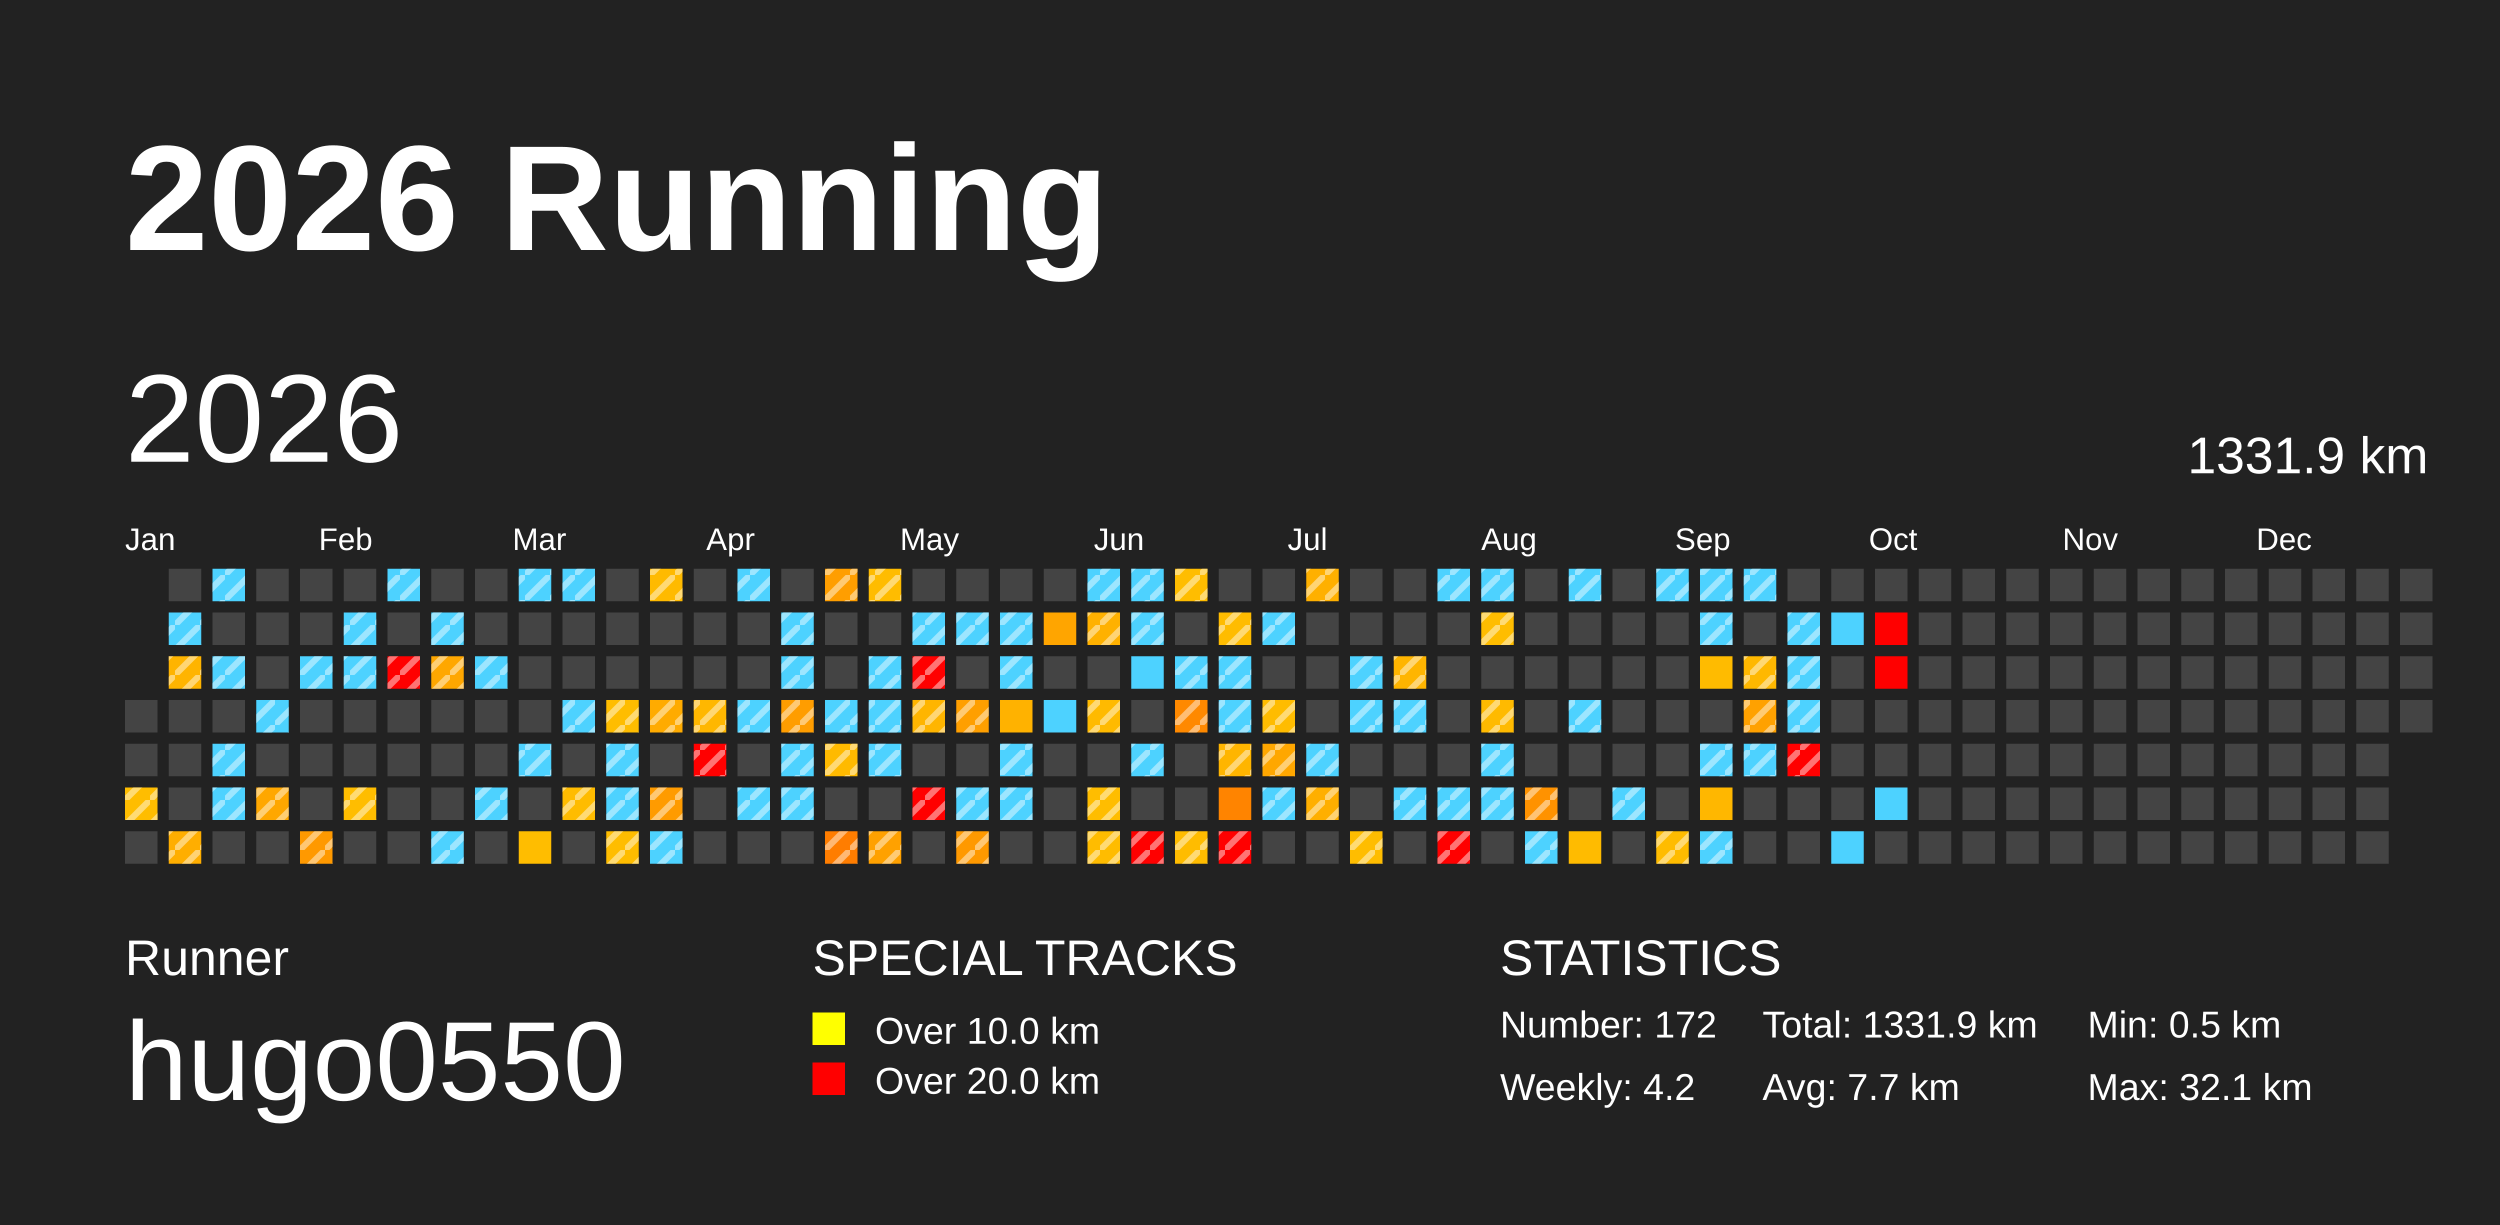
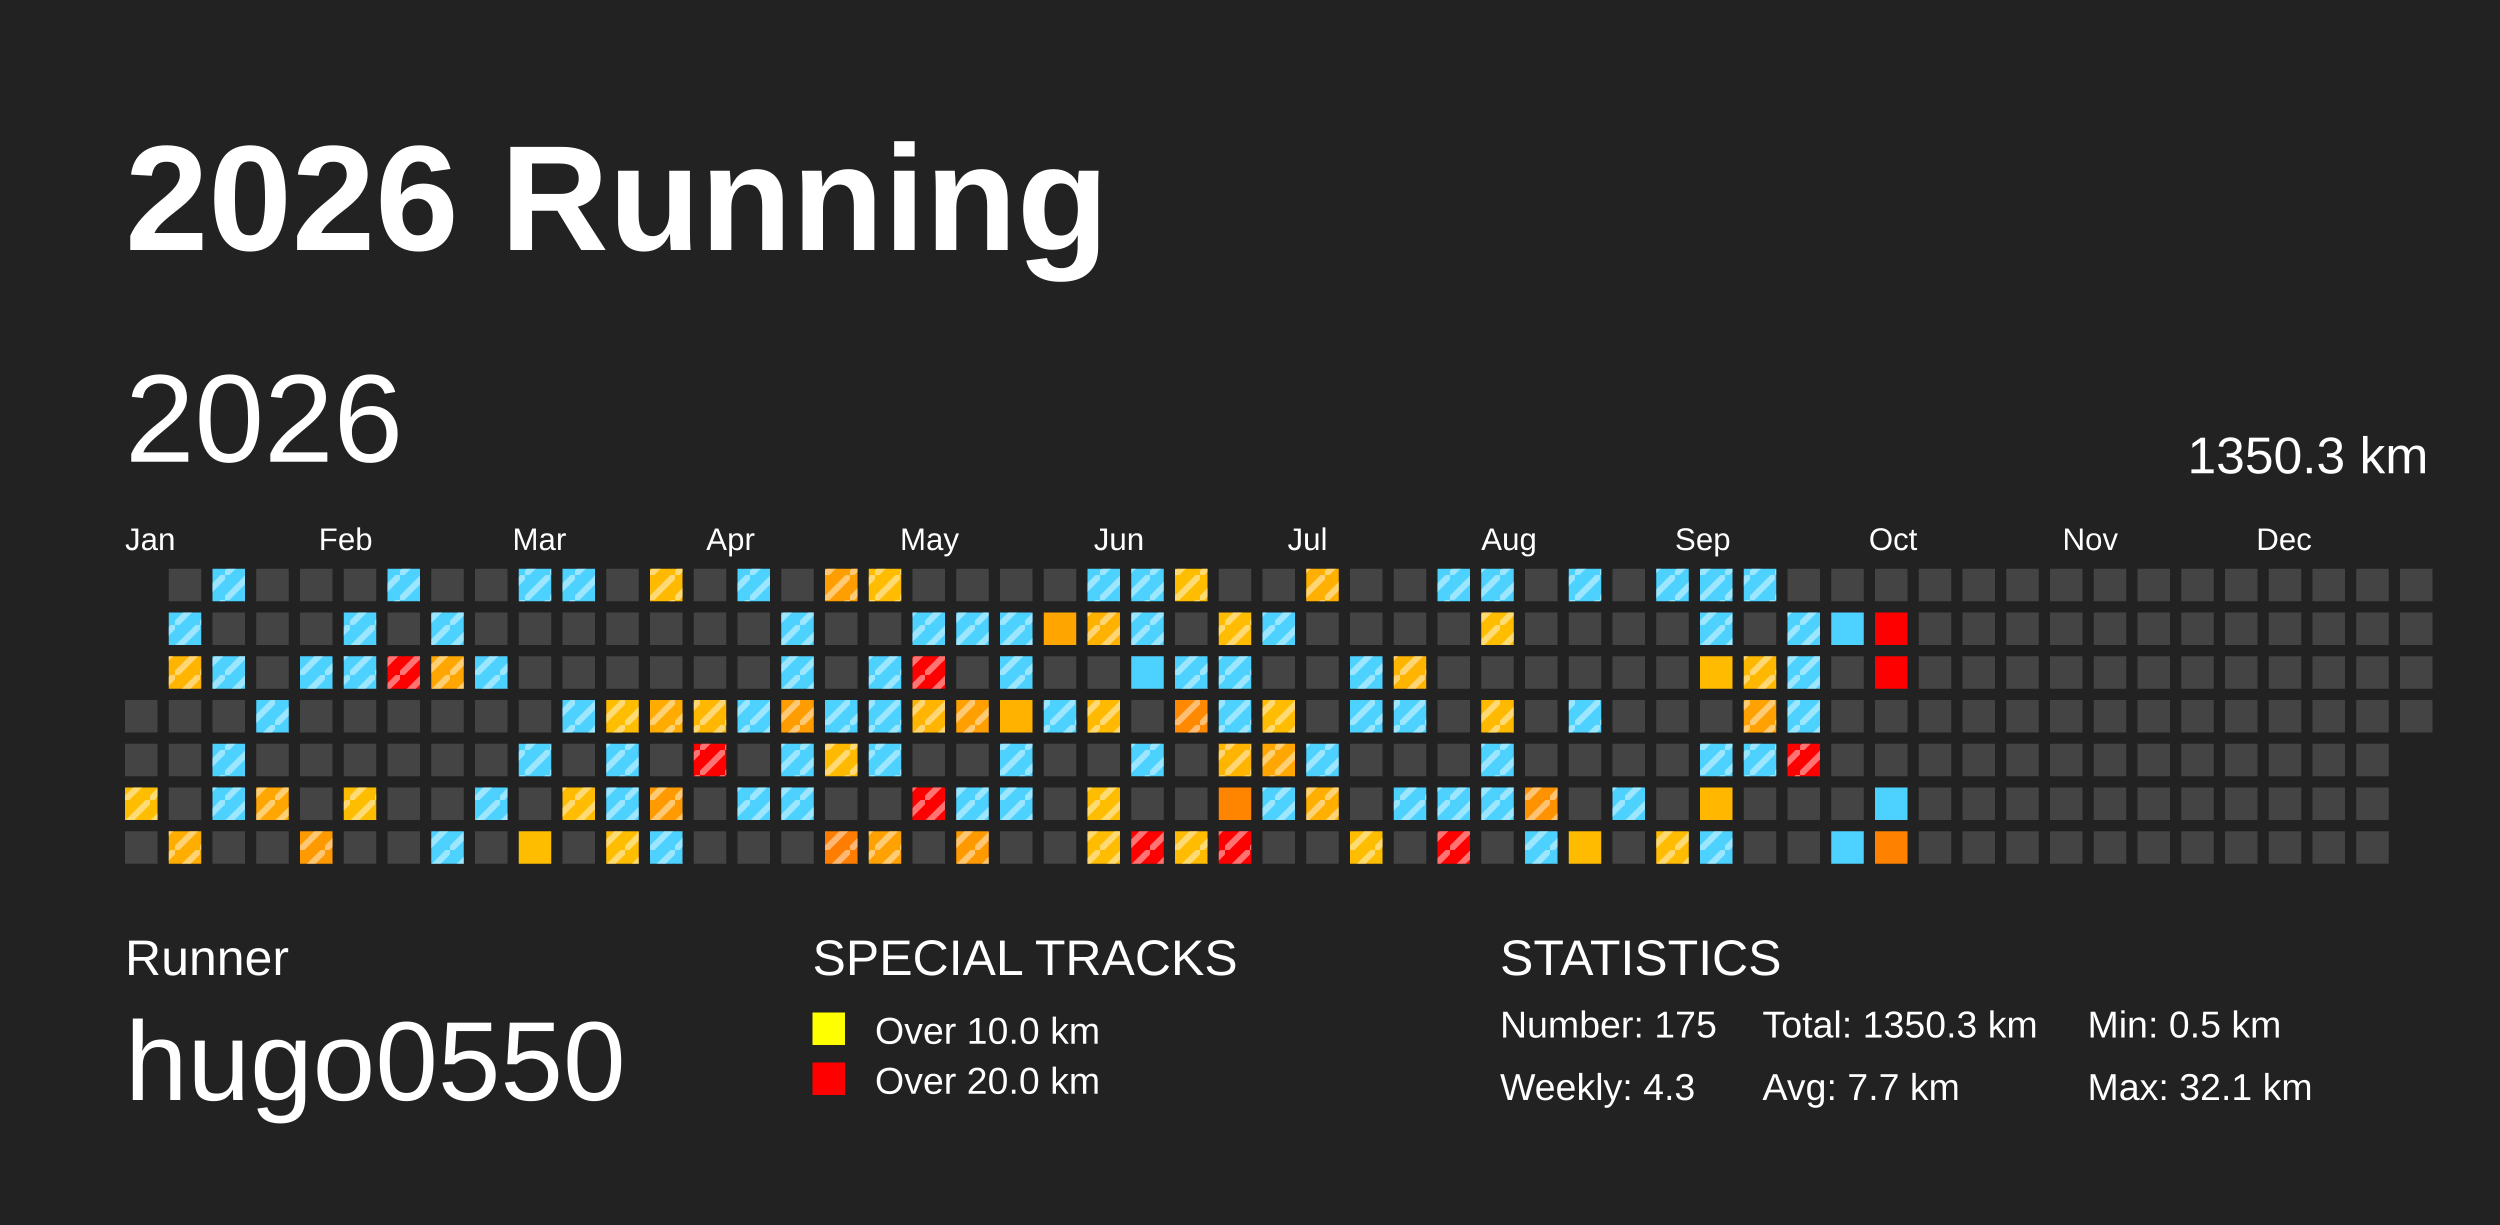
<svg xmlns="http://www.w3.org/2000/svg" baseProfile="full" height="98mm" version="1.1" viewBox="0,0,200,98" width="200mm">
  <defs>
    <pattern height="2" id="indoor-stripe" patternUnits="userSpaceOnUse" width="2">
      <line stroke="white" stroke-opacity="0.45" stroke-width="0.5" x1="0" x2="2" y1="2" y2="0" />
    </pattern>
  </defs>
  <rect fill="#222222" height="98" width="200" x="0" y="0" />
  <text fill="#FFFFFF" style="font-size:12px; font-family:Arial; font-weight:bold;" x="10" y="20">2026 Running</text>
  <text fill="#FFFFFF" style="font-size:4px; font-family:Arial" x="10" y="78">Runner</text>
  <text fill="#FFFFFF" style="font-size:9px; font-family:Arial" x="10" y="88">hugo0550</text>
  <text fill="#FFFFFF" style="font-size:4px; font-family:Arial" x="65" y="78">SPECIAL TRACKS</text>
  <rect fill="yellow" height="2.6" width="2.6" x="65" y="81" />
  <text fill="#FFFFFF" style="font-size:3px; font-family:Arial" x="70" y="83.5">Over 10.0 km</text>
  <rect fill="red" height="2.6" width="2.6" x="65" y="85" />
  <text fill="#FFFFFF" style="font-size:3px; font-family:Arial" x="70" y="87.5">Over 20.0 km</text>
  <text fill="#FFFFFF" style="font-size:4px; font-family:Arial" x="120" y="78">STATISTICS</text>
-   <text fill="#FFFFFF" style="font-size:3px; font-family:Arial" x="120" y="83">Number: 172</text>
-   <text fill="#FFFFFF" style="font-size:3px; font-family:Arial" x="120" y="88">Weekly: 4.2</text>
-   <text fill="#FFFFFF" style="font-size:3px; font-family:Arial" x="141" y="83">Total: 1331.9 km</text>
+   <text fill="#FFFFFF" style="font-size:3px; font-family:Arial" x="120" y="83">Number: 175</text>
+   <text fill="#FFFFFF" style="font-size:3px; font-family:Arial" x="120" y="88">Weekly: 4.3</text>
+   <text fill="#FFFFFF" style="font-size:3px; font-family:Arial" x="141" y="83">Total: 1350.3 km</text>
  <text fill="#FFFFFF" style="font-size:3px; font-family:Arial" x="141" y="88">Avg: 7.7 km</text>
  <text fill="#FFFFFF" style="font-size:3px; font-family:Arial" x="167" y="83">Min: 0.5 km</text>
  <text fill="#FFFFFF" style="font-size:3px; font-family:Arial" x="167" y="88">Max: 32.1 km</text>
  <text dominant-baseline="hanging" fill="#FFFFFF" style="font-size:10.0px; font-family:Arial;" x="10" y="30">2026</text>
-   <text dominant-baseline="hanging" fill="#FFFFFF" style="font-size:4.125px; font-family:Arial;" x="175" y="35">1331.9 km</text>
+   <text dominant-baseline="hanging" fill="#FFFFFF" style="font-size:4.125px; font-family:Arial;" x="175" y="35">1350.3 km</text>
  <text fill="#FFFFFF" style="font-size:2.5px; font-family:Arial" x="10.0" y="44">Jan</text>
  <text fill="#FFFFFF" style="font-size:2.5px; font-family:Arial" x="25.5" y="44">Feb</text>
  <text fill="#FFFFFF" style="font-size:2.5px; font-family:Arial" x="41.0" y="44">Mar</text>
  <text fill="#FFFFFF" style="font-size:2.5px; font-family:Arial" x="56.5" y="44">Apr</text>
  <text fill="#FFFFFF" style="font-size:2.5px; font-family:Arial" x="72.0" y="44">May</text>
  <text fill="#FFFFFF" style="font-size:2.5px; font-family:Arial" x="87.5" y="44">Jun</text>
  <text fill="#FFFFFF" style="font-size:2.5px; font-family:Arial" x="103.0" y="44">Jul</text>
  <text fill="#FFFFFF" style="font-size:2.5px; font-family:Arial" x="118.5" y="44">Aug</text>
  <text fill="#FFFFFF" style="font-size:2.5px; font-family:Arial" x="134.0" y="44">Sep</text>
  <text fill="#FFFFFF" style="font-size:2.5px; font-family:Arial" x="149.5" y="44">Oct</text>
  <text fill="#FFFFFF" style="font-size:2.5px; font-family:Arial" x="165.0" y="44">Nov</text>
  <text fill="#FFFFFF" style="font-size:2.5px; font-family:Arial" x="180.5" y="44">Dec</text>
  <rect fill="#444444" height="2.6" width="2.6" x="10.0" y="56.0" />
  <rect fill="#444444" height="2.6" width="2.6" x="10.0" y="59.5" />
  <rect fill="#ffbd00" height="2.6" width="2.6" x="10.0" y="63.0" />
  <rect fill="url(#indoor-stripe)" height="2.6" style="pointer-events: none;" width="2.6" x="10.0" y="63.0" />
  <rect fill="#444444" height="2.6" width="2.6" x="10.0" y="66.5" />
  <rect fill="#444444" height="2.6" width="2.6" x="13.5" y="45.5" />
  <rect fill="#4dd2ff" height="2.6" width="2.6" x="13.5" y="49.0" />
  <rect fill="url(#indoor-stripe)" height="2.6" style="pointer-events: none;" width="2.6" x="13.5" y="49.0" />
  <rect fill="#ffb400" height="2.6" width="2.6" x="13.5" y="52.5" />
  <rect fill="url(#indoor-stripe)" height="2.6" style="pointer-events: none;" width="2.6" x="13.5" y="52.5" />
  <rect fill="#444444" height="2.6" width="2.6" x="13.5" y="56.0" />
  <rect fill="#444444" height="2.6" width="2.6" x="13.5" y="59.5" />
  <rect fill="#444444" height="2.6" width="2.6" x="13.5" y="63.0" />
  <rect fill="#ffae00" height="2.6" width="2.6" x="13.5" y="66.5" />
  <rect fill="url(#indoor-stripe)" height="2.6" style="pointer-events: none;" width="2.6" x="13.5" y="66.5" />
  <rect fill="#4dd2ff" height="2.6" width="2.6" x="17.0" y="45.5" />
  <rect fill="url(#indoor-stripe)" height="2.6" style="pointer-events: none;" width="2.6" x="17.0" y="45.5" />
  <rect fill="#444444" height="2.6" width="2.6" x="17.0" y="49.0" />
  <rect fill="#4dd2ff" height="2.6" width="2.6" x="17.0" y="52.5" />
  <rect fill="url(#indoor-stripe)" height="2.6" style="pointer-events: none;" width="2.6" x="17.0" y="52.5" />
  <rect fill="#444444" height="2.6" width="2.6" x="17.0" y="56.0" />
  <rect fill="#4dd2ff" height="2.6" width="2.6" x="17.0" y="59.5" />
  <rect fill="url(#indoor-stripe)" height="2.6" style="pointer-events: none;" width="2.6" x="17.0" y="59.5" />
  <rect fill="#4dd2ff" height="2.6" width="2.6" x="17.0" y="63.0" />
  <rect fill="url(#indoor-stripe)" height="2.6" style="pointer-events: none;" width="2.6" x="17.0" y="63.0" />
  <rect fill="#444444" height="2.6" width="2.6" x="17.0" y="66.5" />
  <rect fill="#444444" height="2.6" width="2.6" x="20.5" y="45.5" />
  <rect fill="#444444" height="2.6" width="2.6" x="20.5" y="49.0" />
  <rect fill="#444444" height="2.6" width="2.6" x="20.5" y="52.5" />
  <rect fill="#4dd2ff" height="2.6" width="2.6" x="20.5" y="56.0" />
  <rect fill="url(#indoor-stripe)" height="2.6" style="pointer-events: none;" width="2.6" x="20.5" y="56.0" />
  <rect fill="#444444" height="2.6" width="2.6" x="20.5" y="59.5" />
  <rect fill="#ffa700" height="2.6" width="2.6" x="20.5" y="63.0" />
  <rect fill="url(#indoor-stripe)" height="2.6" style="pointer-events: none;" width="2.6" x="20.5" y="63.0" />
  <rect fill="#444444" height="2.6" width="2.6" x="20.5" y="66.5" />
  <rect fill="#444444" height="2.6" width="2.6" x="24.0" y="45.5" />
  <rect fill="#444444" height="2.6" width="2.6" x="24.0" y="49.0" />
  <rect fill="#4dd2ff" height="2.6" width="2.6" x="24.0" y="52.5" />
  <rect fill="url(#indoor-stripe)" height="2.6" style="pointer-events: none;" width="2.6" x="24.0" y="52.5" />
  <rect fill="#444444" height="2.6" width="2.6" x="24.0" y="56.0" />
  <rect fill="#444444" height="2.6" width="2.6" x="24.0" y="59.5" />
  <rect fill="#444444" height="2.6" width="2.6" x="24.0" y="63.0" />
  <rect fill="#ff9900" height="2.6" width="2.6" x="24.0" y="66.5" />
  <rect fill="url(#indoor-stripe)" height="2.6" style="pointer-events: none;" width="2.6" x="24.0" y="66.5" />
  <rect fill="#444444" height="2.6" width="2.6" x="27.5" y="45.5" />
  <rect fill="#4dd2ff" height="2.6" width="2.6" x="27.5" y="49.0" />
  <rect fill="url(#indoor-stripe)" height="2.6" style="pointer-events: none;" width="2.6" x="27.5" y="49.0" />
  <rect fill="#4dd2ff" height="2.6" width="2.6" x="27.5" y="52.5" />
  <rect fill="url(#indoor-stripe)" height="2.6" style="pointer-events: none;" width="2.6" x="27.5" y="52.5" />
  <rect fill="#444444" height="2.6" width="2.6" x="27.5" y="56.0" />
  <rect fill="#444444" height="2.6" width="2.6" x="27.5" y="59.5" />
  <rect fill="#ffbd00" height="2.6" width="2.6" x="27.5" y="63.0" />
  <rect fill="url(#indoor-stripe)" height="2.6" style="pointer-events: none;" width="2.6" x="27.5" y="63.0" />
  <rect fill="#444444" height="2.6" width="2.6" x="27.5" y="66.5" />
  <rect fill="#4dd2ff" height="2.6" width="2.6" x="31.0" y="45.5" />
  <rect fill="url(#indoor-stripe)" height="2.6" style="pointer-events: none;" width="2.6" x="31.0" y="45.5" />
  <rect fill="#444444" height="2.6" width="2.6" x="31.0" y="49.0" />
  <rect fill="red" height="2.6" width="2.6" x="31.0" y="52.5" />
  <rect fill="url(#indoor-stripe)" height="2.6" style="pointer-events: none;" width="2.6" x="31.0" y="52.5" />
  <rect fill="#444444" height="2.6" width="2.6" x="31.0" y="56.0" />
  <rect fill="#444444" height="2.6" width="2.6" x="31.0" y="59.5" />
  <rect fill="#444444" height="2.6" width="2.6" x="31.0" y="63.0" />
  <rect fill="#444444" height="2.6" width="2.6" x="31.0" y="66.5" />
  <rect fill="#444444" height="2.6" width="2.6" x="34.5" y="45.5" />
  <rect fill="#4dd2ff" height="2.6" width="2.6" x="34.5" y="49.0" />
  <rect fill="url(#indoor-stripe)" height="2.6" style="pointer-events: none;" width="2.6" x="34.5" y="49.0" />
  <rect fill="#ffa700" height="2.6" width="2.6" x="34.5" y="52.5" />
  <rect fill="url(#indoor-stripe)" height="2.6" style="pointer-events: none;" width="2.6" x="34.5" y="52.5" />
  <rect fill="#444444" height="2.6" width="2.6" x="34.5" y="56.0" />
  <rect fill="#444444" height="2.6" width="2.6" x="34.5" y="59.5" />
  <rect fill="#444444" height="2.6" width="2.6" x="34.5" y="63.0" />
  <rect fill="#4dd2ff" height="2.6" width="2.6" x="34.5" y="66.5" />
  <rect fill="url(#indoor-stripe)" height="2.6" style="pointer-events: none;" width="2.6" x="34.5" y="66.5" />
  <rect fill="#444444" height="2.6" width="2.6" x="38.0" y="45.5" />
  <rect fill="#444444" height="2.6" width="2.6" x="38.0" y="49.0" />
  <rect fill="#4dd2ff" height="2.6" width="2.6" x="38.0" y="52.5" />
  <rect fill="url(#indoor-stripe)" height="2.6" style="pointer-events: none;" width="2.6" x="38.0" y="52.5" />
  <rect fill="#444444" height="2.6" width="2.6" x="38.0" y="56.0" />
  <rect fill="#444444" height="2.6" width="2.6" x="38.0" y="59.5" />
  <rect fill="#4dd2ff" height="2.6" width="2.6" x="38.0" y="63.0" />
  <rect fill="url(#indoor-stripe)" height="2.6" style="pointer-events: none;" width="2.6" x="38.0" y="63.0" />
  <rect fill="#444444" height="2.6" width="2.6" x="38.0" y="66.5" />
  <rect fill="#4dd2ff" height="2.6" width="2.6" x="41.5" y="45.5" />
  <rect fill="url(#indoor-stripe)" height="2.6" style="pointer-events: none;" width="2.6" x="41.5" y="45.5" />
  <rect fill="#444444" height="2.6" width="2.6" x="41.5" y="49.0" />
  <rect fill="#444444" height="2.6" width="2.6" x="41.5" y="52.5" />
  <rect fill="#444444" height="2.6" width="2.6" x="41.5" y="56.0" />
  <rect fill="#4dd2ff" height="2.6" width="2.6" x="41.5" y="59.5" />
  <rect fill="url(#indoor-stripe)" height="2.6" style="pointer-events: none;" width="2.6" x="41.5" y="59.5" />
  <rect fill="#444444" height="2.6" width="2.6" x="41.5" y="63.0" />
  <rect fill="#ffbd00" height="2.6" width="2.6" x="41.5" y="66.5" />
  <rect fill="#4dd2ff" height="2.6" width="2.6" x="45.0" y="45.5" />
  <rect fill="url(#indoor-stripe)" height="2.6" style="pointer-events: none;" width="2.6" x="45.0" y="45.5" />
  <rect fill="#444444" height="2.6" width="2.6" x="45.0" y="49.0" />
  <rect fill="#444444" height="2.6" width="2.6" x="45.0" y="52.5" />
  <rect fill="#4dd2ff" height="2.6" width="2.6" x="45.0" y="56.0" />
  <rect fill="url(#indoor-stripe)" height="2.6" style="pointer-events: none;" width="2.6" x="45.0" y="56.0" />
  <rect fill="#444444" height="2.6" width="2.6" x="45.0" y="59.5" />
  <rect fill="#ffbc00" height="2.6" width="2.6" x="45.0" y="63.0" />
  <rect fill="url(#indoor-stripe)" height="2.6" style="pointer-events: none;" width="2.6" x="45.0" y="63.0" />
  <rect fill="#444444" height="2.6" width="2.6" x="45.0" y="66.5" />
  <rect fill="#444444" height="2.6" width="2.6" x="48.5" y="45.5" />
  <rect fill="#444444" height="2.6" width="2.6" x="48.5" y="49.0" />
  <rect fill="#444444" height="2.6" width="2.6" x="48.5" y="52.5" />
  <rect fill="#ffbd00" height="2.6" width="2.6" x="48.5" y="56.0" />
  <rect fill="url(#indoor-stripe)" height="2.6" style="pointer-events: none;" width="2.6" x="48.5" y="56.0" />
  <rect fill="#4dd2ff" height="2.6" width="2.6" x="48.5" y="59.5" />
  <rect fill="url(#indoor-stripe)" height="2.6" style="pointer-events: none;" width="2.6" x="48.5" y="59.5" />
  <rect fill="#4dd2ff" height="2.6" width="2.6" x="48.5" y="63.0" />
  <rect fill="url(#indoor-stripe)" height="2.6" style="pointer-events: none;" width="2.6" x="48.5" y="63.0" />
  <rect fill="#ffbd00" height="2.6" width="2.6" x="48.5" y="66.5" />
  <rect fill="url(#indoor-stripe)" height="2.6" style="pointer-events: none;" width="2.6" x="48.5" y="66.5" />
  <rect fill="#ffba00" height="2.6" width="2.6" x="52.0" y="45.5" />
  <rect fill="url(#indoor-stripe)" height="2.6" style="pointer-events: none;" width="2.6" x="52.0" y="45.5" />
  <rect fill="#444444" height="2.6" width="2.6" x="52.0" y="49.0" />
  <rect fill="#444444" height="2.6" width="2.6" x="52.0" y="52.5" />
  <rect fill="#ffab00" height="2.6" width="2.6" x="52.0" y="56.0" />
  <rect fill="url(#indoor-stripe)" height="2.6" style="pointer-events: none;" width="2.6" x="52.0" y="56.0" />
  <rect fill="#444444" height="2.6" width="2.6" x="52.0" y="59.5" />
  <rect fill="#ff9b00" height="2.6" width="2.6" x="52.0" y="63.0" />
  <rect fill="url(#indoor-stripe)" height="2.6" style="pointer-events: none;" width="2.6" x="52.0" y="63.0" />
  <rect fill="#4dd2ff" height="2.6" width="2.6" x="52.0" y="66.5" />
  <rect fill="url(#indoor-stripe)" height="2.6" style="pointer-events: none;" width="2.6" x="52.0" y="66.5" />
  <rect fill="#444444" height="2.6" width="2.6" x="55.5" y="45.5" />
  <rect fill="#444444" height="2.6" width="2.6" x="55.5" y="49.0" />
  <rect fill="#444444" height="2.6" width="2.6" x="55.5" y="52.5" />
  <rect fill="#ffb700" height="2.6" width="2.6" x="55.5" y="56.0" />
  <rect fill="url(#indoor-stripe)" height="2.6" style="pointer-events: none;" width="2.6" x="55.5" y="56.0" />
  <rect fill="red" height="2.6" width="2.6" x="55.5" y="59.5" />
  <rect fill="url(#indoor-stripe)" height="2.6" style="pointer-events: none;" width="2.6" x="55.5" y="59.5" />
  <rect fill="#444444" height="2.6" width="2.6" x="55.5" y="63.0" />
  <rect fill="#444444" height="2.6" width="2.6" x="55.5" y="66.5" />
  <rect fill="#4dd2ff" height="2.6" width="2.6" x="59.0" y="45.5" />
  <rect fill="url(#indoor-stripe)" height="2.6" style="pointer-events: none;" width="2.6" x="59.0" y="45.5" />
  <rect fill="#444444" height="2.6" width="2.6" x="59.0" y="49.0" />
  <rect fill="#444444" height="2.6" width="2.6" x="59.0" y="52.5" />
  <rect fill="#4dd2ff" height="2.6" width="2.6" x="59.0" y="56.0" />
  <rect fill="url(#indoor-stripe)" height="2.6" style="pointer-events: none;" width="2.6" x="59.0" y="56.0" />
  <rect fill="#444444" height="2.6" width="2.6" x="59.0" y="59.5" />
  <rect fill="#4dd2ff" height="2.6" width="2.6" x="59.0" y="63.0" />
  <rect fill="url(#indoor-stripe)" height="2.6" style="pointer-events: none;" width="2.6" x="59.0" y="63.0" />
  <rect fill="#444444" height="2.6" width="2.6" x="59.0" y="66.5" />
  <rect fill="#444444" height="2.6" width="2.6" x="62.5" y="45.5" />
  <rect fill="#4dd2ff" height="2.6" width="2.6" x="62.5" y="49.0" />
  <rect fill="url(#indoor-stripe)" height="2.6" style="pointer-events: none;" width="2.6" x="62.5" y="49.0" />
  <rect fill="#4dd2ff" height="2.6" width="2.6" x="62.5" y="52.5" />
  <rect fill="url(#indoor-stripe)" height="2.6" style="pointer-events: none;" width="2.6" x="62.5" y="52.5" />
  <rect fill="#ff9d00" height="2.6" width="2.6" x="62.5" y="56.0" />
  <rect fill="url(#indoor-stripe)" height="2.6" style="pointer-events: none;" width="2.6" x="62.5" y="56.0" />
  <rect fill="#4dd2ff" height="2.6" width="2.6" x="62.5" y="59.5" />
  <rect fill="url(#indoor-stripe)" height="2.6" style="pointer-events: none;" width="2.6" x="62.5" y="59.5" />
  <rect fill="#4dd2ff" height="2.6" width="2.6" x="62.5" y="63.0" />
  <rect fill="url(#indoor-stripe)" height="2.6" style="pointer-events: none;" width="2.6" x="62.5" y="63.0" />
  <rect fill="#444444" height="2.6" width="2.6" x="62.5" y="66.5" />
  <rect fill="#ff9e00" height="2.6" width="2.6" x="66.0" y="45.5" />
  <rect fill="url(#indoor-stripe)" height="2.6" style="pointer-events: none;" width="2.6" x="66.0" y="45.5" />
  <rect fill="#444444" height="2.6" width="2.6" x="66.0" y="49.0" />
  <rect fill="#444444" height="2.6" width="2.6" x="66.0" y="52.5" />
  <rect fill="#4dd2ff" height="2.6" width="2.6" x="66.0" y="56.0" />
  <rect fill="url(#indoor-stripe)" height="2.6" style="pointer-events: none;" width="2.6" x="66.0" y="56.0" />
  <rect fill="#ffba00" height="2.6" width="2.6" x="66.0" y="59.5" />
  <rect fill="url(#indoor-stripe)" height="2.6" style="pointer-events: none;" width="2.6" x="66.0" y="59.5" />
  <rect fill="#444444" height="2.6" width="2.6" x="66.0" y="63.0" />
  <rect fill="#ff7d00" height="2.6" width="2.6" x="66.0" y="66.5" />
  <rect fill="url(#indoor-stripe)" height="2.6" style="pointer-events: none;" width="2.6" x="66.0" y="66.5" />
  <rect fill="#ffbc00" height="2.6" width="2.6" x="69.5" y="45.5" />
  <rect fill="url(#indoor-stripe)" height="2.6" style="pointer-events: none;" width="2.6" x="69.5" y="45.5" />
  <rect fill="#444444" height="2.6" width="2.6" x="69.5" y="49.0" />
  <rect fill="#4dd2ff" height="2.6" width="2.6" x="69.5" y="52.5" />
  <rect fill="url(#indoor-stripe)" height="2.6" style="pointer-events: none;" width="2.6" x="69.5" y="52.5" />
  <rect fill="#4dd2ff" height="2.6" width="2.6" x="69.5" y="56.0" />
  <rect fill="url(#indoor-stripe)" height="2.6" style="pointer-events: none;" width="2.6" x="69.5" y="56.0" />
  <rect fill="#4dd2ff" height="2.6" width="2.6" x="69.5" y="59.5" />
  <rect fill="url(#indoor-stripe)" height="2.6" style="pointer-events: none;" width="2.6" x="69.5" y="59.5" />
  <rect fill="#444444" height="2.6" width="2.6" x="69.5" y="63.0" />
  <rect fill="#ffa100" height="2.6" width="2.6" x="69.5" y="66.5" />
  <rect fill="url(#indoor-stripe)" height="2.6" style="pointer-events: none;" width="2.6" x="69.5" y="66.5" />
  <rect fill="#444444" height="2.6" width="2.6" x="73.0" y="45.5" />
  <rect fill="#4dd2ff" height="2.6" width="2.6" x="73.0" y="49.0" />
  <rect fill="url(#indoor-stripe)" height="2.6" style="pointer-events: none;" width="2.6" x="73.0" y="49.0" />
  <rect fill="red" height="2.6" width="2.6" x="73.0" y="52.5" />
  <rect fill="url(#indoor-stripe)" height="2.6" style="pointer-events: none;" width="2.6" x="73.0" y="52.5" />
  <rect fill="#ffb500" height="2.6" width="2.6" x="73.0" y="56.0" />
  <rect fill="url(#indoor-stripe)" height="2.6" style="pointer-events: none;" width="2.6" x="73.0" y="56.0" />
  <rect fill="#444444" height="2.6" width="2.6" x="73.0" y="59.5" />
  <rect fill="red" height="2.6" width="2.6" x="73.0" y="63.0" />
  <rect fill="url(#indoor-stripe)" height="2.6" style="pointer-events: none;" width="2.6" x="73.0" y="63.0" />
  <rect fill="#444444" height="2.6" width="2.6" x="73.0" y="66.5" />
  <rect fill="#444444" height="2.6" width="2.6" x="76.5" y="45.5" />
  <rect fill="#4dd2ff" height="2.6" width="2.6" x="76.5" y="49.0" />
  <rect fill="url(#indoor-stripe)" height="2.6" style="pointer-events: none;" width="2.6" x="76.5" y="49.0" />
  <rect fill="#444444" height="2.6" width="2.6" x="76.5" y="52.5" />
  <rect fill="#ff9f00" height="2.6" width="2.6" x="76.5" y="56.0" />
  <rect fill="url(#indoor-stripe)" height="2.6" style="pointer-events: none;" width="2.6" x="76.5" y="56.0" />
  <rect fill="#444444" height="2.6" width="2.6" x="76.5" y="59.5" />
  <rect fill="#4dd2ff" height="2.6" width="2.6" x="76.5" y="63.0" />
  <rect fill="url(#indoor-stripe)" height="2.6" style="pointer-events: none;" width="2.6" x="76.5" y="63.0" />
  <rect fill="#ff9900" height="2.6" width="2.6" x="76.5" y="66.5" />
  <rect fill="url(#indoor-stripe)" height="2.6" style="pointer-events: none;" width="2.6" x="76.5" y="66.5" />
  <rect fill="#444444" height="2.6" width="2.6" x="80.0" y="45.5" />
  <rect fill="#4dd2ff" height="2.6" width="2.6" x="80.0" y="49.0" />
  <rect fill="url(#indoor-stripe)" height="2.6" style="pointer-events: none;" width="2.6" x="80.0" y="49.0" />
  <rect fill="#4dd2ff" height="2.6" width="2.6" x="80.0" y="52.5" />
  <rect fill="url(#indoor-stripe)" height="2.6" style="pointer-events: none;" width="2.6" x="80.0" y="52.5" />
  <rect fill="#ffb200" height="2.6" width="2.6" x="80.0" y="56.0" />
  <rect fill="#4dd2ff" height="2.6" width="2.6" x="80.0" y="59.5" />
  <rect fill="url(#indoor-stripe)" height="2.6" style="pointer-events: none;" width="2.6" x="80.0" y="59.5" />
  <rect fill="#4dd2ff" height="2.6" width="2.6" x="80.0" y="63.0" />
  <rect fill="url(#indoor-stripe)" height="2.6" style="pointer-events: none;" width="2.6" x="80.0" y="63.0" />
  <rect fill="#444444" height="2.6" width="2.6" x="80.0" y="66.5" />
  <rect fill="#444444" height="2.6" width="2.6" x="83.5" y="45.5" />
  <rect fill="#ffa500" height="2.6" width="2.6" x="83.5" y="49.0" />
  <rect fill="#444444" height="2.6" width="2.6" x="83.5" y="52.5" />
  <rect fill="#4dd2ff" height="2.6" width="2.6" x="83.5" y="56.0" />
+   <rect fill="url(#indoor-stripe)" height="2.6" style="pointer-events: none;" width="2.6" x="83.5" y="56.0" />
  <rect fill="#444444" height="2.6" width="2.6" x="83.5" y="59.5" />
  <rect fill="#444444" height="2.6" width="2.6" x="83.5" y="63.0" />
  <rect fill="#444444" height="2.6" width="2.6" x="83.5" y="66.5" />
  <rect fill="#4dd2ff" height="2.6" width="2.6" x="87.0" y="45.5" />
  <rect fill="url(#indoor-stripe)" height="2.6" style="pointer-events: none;" width="2.6" x="87.0" y="45.5" />
  <rect fill="#ffb100" height="2.6" width="2.6" x="87.0" y="49.0" />
  <rect fill="url(#indoor-stripe)" height="2.6" style="pointer-events: none;" width="2.6" x="87.0" y="49.0" />
  <rect fill="#444444" height="2.6" width="2.6" x="87.0" y="52.5" />
  <rect fill="#ffba00" height="2.6" width="2.6" x="87.0" y="56.0" />
  <rect fill="url(#indoor-stripe)" height="2.6" style="pointer-events: none;" width="2.6" x="87.0" y="56.0" />
  <rect fill="#444444" height="2.6" width="2.6" x="87.0" y="59.5" />
  <rect fill="#ffbd00" height="2.6" width="2.6" x="87.0" y="63.0" />
  <rect fill="url(#indoor-stripe)" height="2.6" style="pointer-events: none;" width="2.6" x="87.0" y="63.0" />
  <rect fill="#ffbc00" height="2.6" width="2.6" x="87.0" y="66.5" />
  <rect fill="url(#indoor-stripe)" height="2.6" style="pointer-events: none;" width="2.6" x="87.0" y="66.5" />
  <rect fill="#4dd2ff" height="2.6" width="2.6" x="90.5" y="45.5" />
  <rect fill="url(#indoor-stripe)" height="2.6" style="pointer-events: none;" width="2.6" x="90.5" y="45.5" />
  <rect fill="#4dd2ff" height="2.6" width="2.6" x="90.5" y="49.0" />
  <rect fill="url(#indoor-stripe)" height="2.6" style="pointer-events: none;" width="2.6" x="90.5" y="49.0" />
  <rect fill="#4dd2ff" height="2.6" width="2.6" x="90.5" y="52.5" />
  <rect fill="#444444" height="2.6" width="2.6" x="90.5" y="56.0" />
  <rect fill="#4dd2ff" height="2.6" width="2.6" x="90.5" y="59.5" />
  <rect fill="url(#indoor-stripe)" height="2.6" style="pointer-events: none;" width="2.6" x="90.5" y="59.5" />
  <rect fill="#444444" height="2.6" width="2.6" x="90.5" y="63.0" />
  <rect fill="red" height="2.6" width="2.6" x="90.5" y="66.5" />
  <rect fill="url(#indoor-stripe)" height="2.6" style="pointer-events: none;" width="2.6" x="90.5" y="66.5" />
  <rect fill="#ffbd00" height="2.6" width="2.6" x="94.0" y="45.5" />
  <rect fill="url(#indoor-stripe)" height="2.6" style="pointer-events: none;" width="2.6" x="94.0" y="45.5" />
  <rect fill="#444444" height="2.6" width="2.6" x="94.0" y="49.0" />
  <rect fill="#4dd2ff" height="2.6" width="2.6" x="94.0" y="52.5" />
  <rect fill="url(#indoor-stripe)" height="2.6" style="pointer-events: none;" width="2.6" x="94.0" y="52.5" />
  <rect fill="#ff8900" height="2.6" width="2.6" x="94.0" y="56.0" />
  <rect fill="url(#indoor-stripe)" height="2.6" style="pointer-events: none;" width="2.6" x="94.0" y="56.0" />
  <rect fill="#444444" height="2.6" width="2.6" x="94.0" y="59.5" />
  <rect fill="#444444" height="2.6" width="2.6" x="94.0" y="63.0" />
  <rect fill="#ffbc00" height="2.6" width="2.6" x="94.0" y="66.5" />
  <rect fill="url(#indoor-stripe)" height="2.6" style="pointer-events: none;" width="2.6" x="94.0" y="66.5" />
  <rect fill="#444444" height="2.6" width="2.6" x="97.5" y="45.5" />
  <rect fill="#ffbc00" height="2.6" width="2.6" x="97.5" y="49.0" />
  <rect fill="url(#indoor-stripe)" height="2.6" style="pointer-events: none;" width="2.6" x="97.5" y="49.0" />
  <rect fill="#4dd2ff" height="2.6" width="2.6" x="97.5" y="52.5" />
  <rect fill="url(#indoor-stripe)" height="2.6" style="pointer-events: none;" width="2.6" x="97.5" y="52.5" />
  <rect fill="#4dd2ff" height="2.6" width="2.6" x="97.5" y="56.0" />
  <rect fill="url(#indoor-stripe)" height="2.6" style="pointer-events: none;" width="2.6" x="97.5" y="56.0" />
  <rect fill="#ffb500" height="2.6" width="2.6" x="97.5" y="59.5" />
  <rect fill="url(#indoor-stripe)" height="2.6" style="pointer-events: none;" width="2.6" x="97.5" y="59.5" />
  <rect fill="#ff8400" height="2.6" width="2.6" x="97.5" y="63.0" />
  <rect fill="red" height="2.6" width="2.6" x="97.5" y="66.5" />
  <rect fill="url(#indoor-stripe)" height="2.6" style="pointer-events: none;" width="2.6" x="97.5" y="66.5" />
  <rect fill="#444444" height="2.6" width="2.6" x="101.0" y="45.5" />
  <rect fill="#4dd2ff" height="2.6" width="2.6" x="101.0" y="49.0" />
  <rect fill="url(#indoor-stripe)" height="2.6" style="pointer-events: none;" width="2.6" x="101.0" y="49.0" />
  <rect fill="#444444" height="2.6" width="2.6" x="101.0" y="52.5" />
  <rect fill="#ffbc00" height="2.6" width="2.6" x="101.0" y="56.0" />
  <rect fill="url(#indoor-stripe)" height="2.6" style="pointer-events: none;" width="2.6" x="101.0" y="56.0" />
  <rect fill="#ffa700" height="2.6" width="2.6" x="101.0" y="59.5" />
  <rect fill="url(#indoor-stripe)" height="2.6" style="pointer-events: none;" width="2.6" x="101.0" y="59.5" />
  <rect fill="#4dd2ff" height="2.6" width="2.6" x="101.0" y="63.0" />
  <rect fill="url(#indoor-stripe)" height="2.6" style="pointer-events: none;" width="2.6" x="101.0" y="63.0" />
  <rect fill="#444444" height="2.6" width="2.6" x="101.0" y="66.5" />
  <rect fill="#ffb000" height="2.6" width="2.6" x="104.5" y="45.5" />
  <rect fill="url(#indoor-stripe)" height="2.6" style="pointer-events: none;" width="2.6" x="104.5" y="45.5" />
  <rect fill="#444444" height="2.6" width="2.6" x="104.5" y="49.0" />
  <rect fill="#444444" height="2.6" width="2.6" x="104.5" y="52.5" />
  <rect fill="#444444" height="2.6" width="2.6" x="104.5" y="56.0" />
  <rect fill="#4dd2ff" height="2.6" width="2.6" x="104.5" y="59.5" />
  <rect fill="url(#indoor-stripe)" height="2.6" style="pointer-events: none;" width="2.6" x="104.5" y="59.5" />
  <rect fill="#ffaf00" height="2.6" width="2.6" x="104.5" y="63.0" />
  <rect fill="url(#indoor-stripe)" height="2.6" style="pointer-events: none;" width="2.6" x="104.5" y="63.0" />
  <rect fill="#444444" height="2.6" width="2.6" x="104.5" y="66.5" />
  <rect fill="#444444" height="2.6" width="2.6" x="108.0" y="45.5" />
  <rect fill="#444444" height="2.6" width="2.6" x="108.0" y="49.0" />
  <rect fill="#4dd2ff" height="2.6" width="2.6" x="108.0" y="52.5" />
  <rect fill="url(#indoor-stripe)" height="2.6" style="pointer-events: none;" width="2.6" x="108.0" y="52.5" />
  <rect fill="#4dd2ff" height="2.6" width="2.6" x="108.0" y="56.0" />
  <rect fill="url(#indoor-stripe)" height="2.6" style="pointer-events: none;" width="2.6" x="108.0" y="56.0" />
  <rect fill="#444444" height="2.6" width="2.6" x="108.0" y="59.5" />
  <rect fill="#444444" height="2.6" width="2.6" x="108.0" y="63.0" />
  <rect fill="#ffbd00" height="2.6" width="2.6" x="108.0" y="66.5" />
  <rect fill="url(#indoor-stripe)" height="2.6" style="pointer-events: none;" width="2.6" x="108.0" y="66.5" />
  <rect fill="#444444" height="2.6" width="2.6" x="111.5" y="45.5" />
  <rect fill="#444444" height="2.6" width="2.6" x="111.5" y="49.0" />
  <rect fill="#ffb500" height="2.6" width="2.6" x="111.5" y="52.5" />
  <rect fill="url(#indoor-stripe)" height="2.6" style="pointer-events: none;" width="2.6" x="111.5" y="52.5" />
  <rect fill="#4dd2ff" height="2.6" width="2.6" x="111.5" y="56.0" />
  <rect fill="url(#indoor-stripe)" height="2.6" style="pointer-events: none;" width="2.6" x="111.5" y="56.0" />
  <rect fill="#444444" height="2.6" width="2.6" x="111.5" y="59.5" />
  <rect fill="#4dd2ff" height="2.6" width="2.6" x="111.5" y="63.0" />
  <rect fill="url(#indoor-stripe)" height="2.6" style="pointer-events: none;" width="2.6" x="111.5" y="63.0" />
  <rect fill="#444444" height="2.6" width="2.6" x="111.5" y="66.5" />
  <rect fill="#4dd2ff" height="2.6" width="2.6" x="115.0" y="45.5" />
  <rect fill="url(#indoor-stripe)" height="2.6" style="pointer-events: none;" width="2.6" x="115.0" y="45.5" />
  <rect fill="#444444" height="2.6" width="2.6" x="115.0" y="49.0" />
  <rect fill="#444444" height="2.6" width="2.6" x="115.0" y="52.5" />
  <rect fill="#444444" height="2.6" width="2.6" x="115.0" y="56.0" />
  <rect fill="#444444" height="2.6" width="2.6" x="115.0" y="59.5" />
  <rect fill="#4dd2ff" height="2.6" width="2.6" x="115.0" y="63.0" />
  <rect fill="url(#indoor-stripe)" height="2.6" style="pointer-events: none;" width="2.6" x="115.0" y="63.0" />
  <rect fill="red" height="2.6" width="2.6" x="115.0" y="66.5" />
  <rect fill="url(#indoor-stripe)" height="2.6" style="pointer-events: none;" width="2.6" x="115.0" y="66.5" />
  <rect fill="#4dd2ff" height="2.6" width="2.6" x="118.5" y="45.5" />
  <rect fill="url(#indoor-stripe)" height="2.6" style="pointer-events: none;" width="2.6" x="118.5" y="45.5" />
  <rect fill="#ffbd00" height="2.6" width="2.6" x="118.5" y="49.0" />
  <rect fill="url(#indoor-stripe)" height="2.6" style="pointer-events: none;" width="2.6" x="118.5" y="49.0" />
  <rect fill="#444444" height="2.6" width="2.6" x="118.5" y="52.5" />
  <rect fill="#ffba00" height="2.6" width="2.6" x="118.5" y="56.0" />
  <rect fill="url(#indoor-stripe)" height="2.6" style="pointer-events: none;" width="2.6" x="118.5" y="56.0" />
  <rect fill="#4dd2ff" height="2.6" width="2.6" x="118.5" y="59.5" />
  <rect fill="url(#indoor-stripe)" height="2.6" style="pointer-events: none;" width="2.6" x="118.5" y="59.5" />
  <rect fill="#4dd2ff" height="2.6" width="2.6" x="118.5" y="63.0" />
  <rect fill="url(#indoor-stripe)" height="2.6" style="pointer-events: none;" width="2.6" x="118.5" y="63.0" />
  <rect fill="#444444" height="2.6" width="2.6" x="118.5" y="66.5" />
  <rect fill="#444444" height="2.6" width="2.6" x="122.0" y="45.5" />
  <rect fill="#444444" height="2.6" width="2.6" x="122.0" y="49.0" />
  <rect fill="#444444" height="2.6" width="2.6" x="122.0" y="52.5" />
  <rect fill="#444444" height="2.6" width="2.6" x="122.0" y="56.0" />
  <rect fill="#444444" height="2.6" width="2.6" x="122.0" y="59.5" />
  <rect fill="#ff9200" height="2.6" width="2.6" x="122.0" y="63.0" />
  <rect fill="url(#indoor-stripe)" height="2.6" style="pointer-events: none;" width="2.6" x="122.0" y="63.0" />
  <rect fill="#4dd2ff" height="2.6" width="2.6" x="122.0" y="66.5" />
  <rect fill="url(#indoor-stripe)" height="2.6" style="pointer-events: none;" width="2.6" x="122.0" y="66.5" />
  <rect fill="#4dd2ff" height="2.6" width="2.6" x="125.5" y="45.5" />
  <rect fill="url(#indoor-stripe)" height="2.6" style="pointer-events: none;" width="2.6" x="125.5" y="45.5" />
  <rect fill="#444444" height="2.6" width="2.6" x="125.5" y="49.0" />
  <rect fill="#444444" height="2.6" width="2.6" x="125.5" y="52.5" />
  <rect fill="#4dd2ff" height="2.6" width="2.6" x="125.5" y="56.0" />
  <rect fill="url(#indoor-stripe)" height="2.6" style="pointer-events: none;" width="2.6" x="125.5" y="56.0" />
  <rect fill="#444444" height="2.6" width="2.6" x="125.5" y="59.5" />
  <rect fill="#444444" height="2.6" width="2.6" x="125.5" y="63.0" />
  <rect fill="#ffbb00" height="2.6" width="2.6" x="125.5" y="66.5" />
  <rect fill="#444444" height="2.6" width="2.6" x="129.0" y="45.5" />
  <rect fill="#444444" height="2.6" width="2.6" x="129.0" y="49.0" />
  <rect fill="#444444" height="2.6" width="2.6" x="129.0" y="52.5" />
  <rect fill="#444444" height="2.6" width="2.6" x="129.0" y="56.0" />
  <rect fill="#444444" height="2.6" width="2.6" x="129.0" y="59.5" />
  <rect fill="#4dd2ff" height="2.6" width="2.6" x="129.0" y="63.0" />
  <rect fill="url(#indoor-stripe)" height="2.6" style="pointer-events: none;" width="2.6" x="129.0" y="63.0" />
  <rect fill="#444444" height="2.6" width="2.6" x="129.0" y="66.5" />
  <rect fill="#4dd2ff" height="2.6" width="2.6" x="132.5" y="45.5" />
  <rect fill="url(#indoor-stripe)" height="2.6" style="pointer-events: none;" width="2.6" x="132.5" y="45.5" />
  <rect fill="#444444" height="2.6" width="2.6" x="132.5" y="49.0" />
  <rect fill="#444444" height="2.6" width="2.6" x="132.5" y="52.5" />
  <rect fill="#444444" height="2.6" width="2.6" x="132.5" y="56.0" />
  <rect fill="#444444" height="2.6" width="2.6" x="132.5" y="59.5" />
  <rect fill="#444444" height="2.6" width="2.6" x="132.5" y="63.0" />
  <rect fill="#ffbc00" height="2.6" width="2.6" x="132.5" y="66.5" />
  <rect fill="url(#indoor-stripe)" height="2.6" style="pointer-events: none;" width="2.6" x="132.5" y="66.5" />
  <rect fill="#4dd2ff" height="2.6" width="2.6" x="136.0" y="45.5" />
  <rect fill="url(#indoor-stripe)" height="2.6" style="pointer-events: none;" width="2.6" x="136.0" y="45.5" />
  <rect fill="#4dd2ff" height="2.6" width="2.6" x="136.0" y="49.0" />
  <rect fill="url(#indoor-stripe)" height="2.6" style="pointer-events: none;" width="2.6" x="136.0" y="49.0" />
  <rect fill="#ffbb00" height="2.6" width="2.6" x="136.0" y="52.5" />
  <rect fill="#444444" height="2.6" width="2.6" x="136.0" y="56.0" />
  <rect fill="#4dd2ff" height="2.6" width="2.6" x="136.0" y="59.5" />
  <rect fill="url(#indoor-stripe)" height="2.6" style="pointer-events: none;" width="2.6" x="136.0" y="59.5" />
  <rect fill="#ffb700" height="2.6" width="2.6" x="136.0" y="63.0" />
  <rect fill="#4dd2ff" height="2.6" width="2.6" x="136.0" y="66.5" />
  <rect fill="url(#indoor-stripe)" height="2.6" style="pointer-events: none;" width="2.6" x="136.0" y="66.5" />
  <rect fill="#4dd2ff" height="2.6" width="2.6" x="139.5" y="45.5" />
  <rect fill="url(#indoor-stripe)" height="2.6" style="pointer-events: none;" width="2.6" x="139.5" y="45.5" />
  <rect fill="#444444" height="2.6" width="2.6" x="139.5" y="49.0" />
  <rect fill="#ffb800" height="2.6" width="2.6" x="139.5" y="52.5" />
  <rect fill="url(#indoor-stripe)" height="2.6" style="pointer-events: none;" width="2.6" x="139.5" y="52.5" />
  <rect fill="#ffa100" height="2.6" width="2.6" x="139.5" y="56.0" />
  <rect fill="url(#indoor-stripe)" height="2.6" style="pointer-events: none;" width="2.6" x="139.5" y="56.0" />
  <rect fill="#4dd2ff" height="2.6" width="2.6" x="139.5" y="59.5" />
  <rect fill="url(#indoor-stripe)" height="2.6" style="pointer-events: none;" width="2.6" x="139.5" y="59.5" />
  <rect fill="#444444" height="2.6" width="2.6" x="139.5" y="63.0" />
  <rect fill="#444444" height="2.6" width="2.6" x="139.5" y="66.5" />
  <rect fill="#444444" height="2.6" width="2.6" x="143.0" y="45.5" />
  <rect fill="#4dd2ff" height="2.6" width="2.6" x="143.0" y="49.0" />
  <rect fill="url(#indoor-stripe)" height="2.6" style="pointer-events: none;" width="2.6" x="143.0" y="49.0" />
  <rect fill="#4dd2ff" height="2.6" width="2.6" x="143.0" y="52.5" />
  <rect fill="url(#indoor-stripe)" height="2.6" style="pointer-events: none;" width="2.6" x="143.0" y="52.5" />
  <rect fill="#4dd2ff" height="2.6" width="2.6" x="143.0" y="56.0" />
  <rect fill="url(#indoor-stripe)" height="2.6" style="pointer-events: none;" width="2.6" x="143.0" y="56.0" />
  <rect fill="red" height="2.6" width="2.6" x="143.0" y="59.5" />
  <rect fill="url(#indoor-stripe)" height="2.6" style="pointer-events: none;" width="2.6" x="143.0" y="59.5" />
  <rect fill="#444444" height="2.6" width="2.6" x="143.0" y="63.0" />
  <rect fill="#444444" height="2.6" width="2.6" x="143.0" y="66.5" />
  <rect fill="#444444" height="2.6" width="2.6" x="146.5" y="45.5" />
  <rect fill="#4dd2ff" height="2.6" width="2.6" x="146.5" y="49.0" />
  <rect fill="#444444" height="2.6" width="2.6" x="146.5" y="52.5" />
  <rect fill="#444444" height="2.6" width="2.6" x="146.5" y="56.0" />
  <rect fill="#444444" height="2.6" width="2.6" x="146.5" y="59.5" />
  <rect fill="#444444" height="2.6" width="2.6" x="146.5" y="63.0" />
  <rect fill="#4dd2ff" height="2.6" width="2.6" x="146.5" y="66.5" />
  <rect fill="#444444" height="2.6" width="2.6" x="150.0" y="45.5" />
  <rect fill="red" height="2.6" width="2.6" x="150.0" y="49.0" />
  <rect fill="red" height="2.6" width="2.6" x="150.0" y="52.5" />
  <rect fill="#444444" height="2.6" width="2.6" x="150.0" y="56.0" />
  <rect fill="#444444" height="2.6" width="2.6" x="150.0" y="59.5" />
  <rect fill="#4dd2ff" height="2.6" width="2.6" x="150.0" y="63.0" />
-   <rect fill="#444444" height="2.6" width="2.6" x="150.0" y="66.5" />
+   <rect fill="#ff8100" height="2.6" width="2.6" x="150.0" y="66.5" />
  <rect fill="#444444" height="2.6" width="2.6" x="153.5" y="45.5" />
  <rect fill="#444444" height="2.6" width="2.6" x="153.5" y="49.0" />
  <rect fill="#444444" height="2.6" width="2.6" x="153.5" y="52.5" />
  <rect fill="#444444" height="2.6" width="2.6" x="153.5" y="56.0" />
  <rect fill="#444444" height="2.6" width="2.6" x="153.5" y="59.5" />
  <rect fill="#444444" height="2.6" width="2.6" x="153.5" y="63.0" />
  <rect fill="#444444" height="2.6" width="2.6" x="153.5" y="66.5" />
  <rect fill="#444444" height="2.6" width="2.6" x="157.0" y="45.5" />
  <rect fill="#444444" height="2.6" width="2.6" x="157.0" y="49.0" />
  <rect fill="#444444" height="2.6" width="2.6" x="157.0" y="52.5" />
  <rect fill="#444444" height="2.6" width="2.6" x="157.0" y="56.0" />
  <rect fill="#444444" height="2.6" width="2.6" x="157.0" y="59.5" />
  <rect fill="#444444" height="2.6" width="2.6" x="157.0" y="63.0" />
  <rect fill="#444444" height="2.6" width="2.6" x="157.0" y="66.5" />
  <rect fill="#444444" height="2.6" width="2.6" x="160.5" y="45.5" />
  <rect fill="#444444" height="2.6" width="2.6" x="160.5" y="49.0" />
  <rect fill="#444444" height="2.6" width="2.6" x="160.5" y="52.5" />
  <rect fill="#444444" height="2.6" width="2.6" x="160.5" y="56.0" />
  <rect fill="#444444" height="2.6" width="2.6" x="160.5" y="59.5" />
  <rect fill="#444444" height="2.6" width="2.6" x="160.5" y="63.0" />
  <rect fill="#444444" height="2.6" width="2.6" x="160.5" y="66.5" />
  <rect fill="#444444" height="2.6" width="2.6" x="164.0" y="45.5" />
  <rect fill="#444444" height="2.6" width="2.6" x="164.0" y="49.0" />
  <rect fill="#444444" height="2.6" width="2.6" x="164.0" y="52.5" />
  <rect fill="#444444" height="2.6" width="2.6" x="164.0" y="56.0" />
  <rect fill="#444444" height="2.6" width="2.6" x="164.0" y="59.5" />
  <rect fill="#444444" height="2.6" width="2.6" x="164.0" y="63.0" />
  <rect fill="#444444" height="2.6" width="2.6" x="164.0" y="66.5" />
  <rect fill="#444444" height="2.6" width="2.6" x="167.5" y="45.5" />
  <rect fill="#444444" height="2.6" width="2.6" x="167.5" y="49.0" />
  <rect fill="#444444" height="2.6" width="2.6" x="167.5" y="52.5" />
  <rect fill="#444444" height="2.6" width="2.6" x="167.5" y="56.0" />
  <rect fill="#444444" height="2.6" width="2.6" x="167.5" y="59.5" />
  <rect fill="#444444" height="2.6" width="2.6" x="167.5" y="63.0" />
  <rect fill="#444444" height="2.6" width="2.6" x="167.5" y="66.5" />
  <rect fill="#444444" height="2.6" width="2.6" x="171.0" y="45.5" />
  <rect fill="#444444" height="2.6" width="2.6" x="171.0" y="49.0" />
  <rect fill="#444444" height="2.6" width="2.6" x="171.0" y="52.5" />
  <rect fill="#444444" height="2.6" width="2.6" x="171.0" y="56.0" />
  <rect fill="#444444" height="2.6" width="2.6" x="171.0" y="59.5" />
  <rect fill="#444444" height="2.6" width="2.6" x="171.0" y="63.0" />
  <rect fill="#444444" height="2.6" width="2.6" x="171.0" y="66.5" />
  <rect fill="#444444" height="2.6" width="2.6" x="174.5" y="45.5" />
  <rect fill="#444444" height="2.6" width="2.6" x="174.5" y="49.0" />
  <rect fill="#444444" height="2.6" width="2.6" x="174.5" y="52.5" />
  <rect fill="#444444" height="2.6" width="2.6" x="174.5" y="56.0" />
  <rect fill="#444444" height="2.6" width="2.6" x="174.5" y="59.5" />
  <rect fill="#444444" height="2.6" width="2.6" x="174.5" y="63.0" />
  <rect fill="#444444" height="2.6" width="2.6" x="174.5" y="66.5" />
  <rect fill="#444444" height="2.6" width="2.6" x="178.0" y="45.5" />
  <rect fill="#444444" height="2.6" width="2.6" x="178.0" y="49.0" />
  <rect fill="#444444" height="2.6" width="2.6" x="178.0" y="52.5" />
  <rect fill="#444444" height="2.6" width="2.6" x="178.0" y="56.0" />
  <rect fill="#444444" height="2.6" width="2.6" x="178.0" y="59.5" />
  <rect fill="#444444" height="2.6" width="2.6" x="178.0" y="63.0" />
  <rect fill="#444444" height="2.6" width="2.6" x="178.0" y="66.5" />
  <rect fill="#444444" height="2.6" width="2.6" x="181.5" y="45.5" />
  <rect fill="#444444" height="2.6" width="2.6" x="181.5" y="49.0" />
  <rect fill="#444444" height="2.6" width="2.6" x="181.5" y="52.5" />
  <rect fill="#444444" height="2.6" width="2.6" x="181.5" y="56.0" />
  <rect fill="#444444" height="2.6" width="2.6" x="181.5" y="59.5" />
  <rect fill="#444444" height="2.6" width="2.6" x="181.5" y="63.0" />
  <rect fill="#444444" height="2.6" width="2.6" x="181.5" y="66.5" />
  <rect fill="#444444" height="2.6" width="2.6" x="185.0" y="45.5" />
  <rect fill="#444444" height="2.6" width="2.6" x="185.0" y="49.0" />
  <rect fill="#444444" height="2.6" width="2.6" x="185.0" y="52.5" />
  <rect fill="#444444" height="2.6" width="2.6" x="185.0" y="56.0" />
  <rect fill="#444444" height="2.6" width="2.6" x="185.0" y="59.5" />
  <rect fill="#444444" height="2.6" width="2.6" x="185.0" y="63.0" />
  <rect fill="#444444" height="2.6" width="2.6" x="185.0" y="66.5" />
  <rect fill="#444444" height="2.6" width="2.6" x="188.5" y="45.5" />
  <rect fill="#444444" height="2.6" width="2.6" x="188.5" y="49.0" />
  <rect fill="#444444" height="2.6" width="2.6" x="188.5" y="52.5" />
  <rect fill="#444444" height="2.6" width="2.6" x="188.5" y="56.0" />
  <rect fill="#444444" height="2.6" width="2.6" x="188.5" y="59.5" />
  <rect fill="#444444" height="2.6" width="2.6" x="188.5" y="63.0" />
  <rect fill="#444444" height="2.6" width="2.6" x="188.5" y="66.5" />
  <rect fill="#444444" height="2.6" width="2.6" x="192.0" y="45.5" />
  <rect fill="#444444" height="2.6" width="2.6" x="192.0" y="49.0" />
  <rect fill="#444444" height="2.6" width="2.6" x="192.0" y="52.5" />
  <rect fill="#444444" height="2.6" width="2.6" x="192.0" y="56.0" />
</svg>
